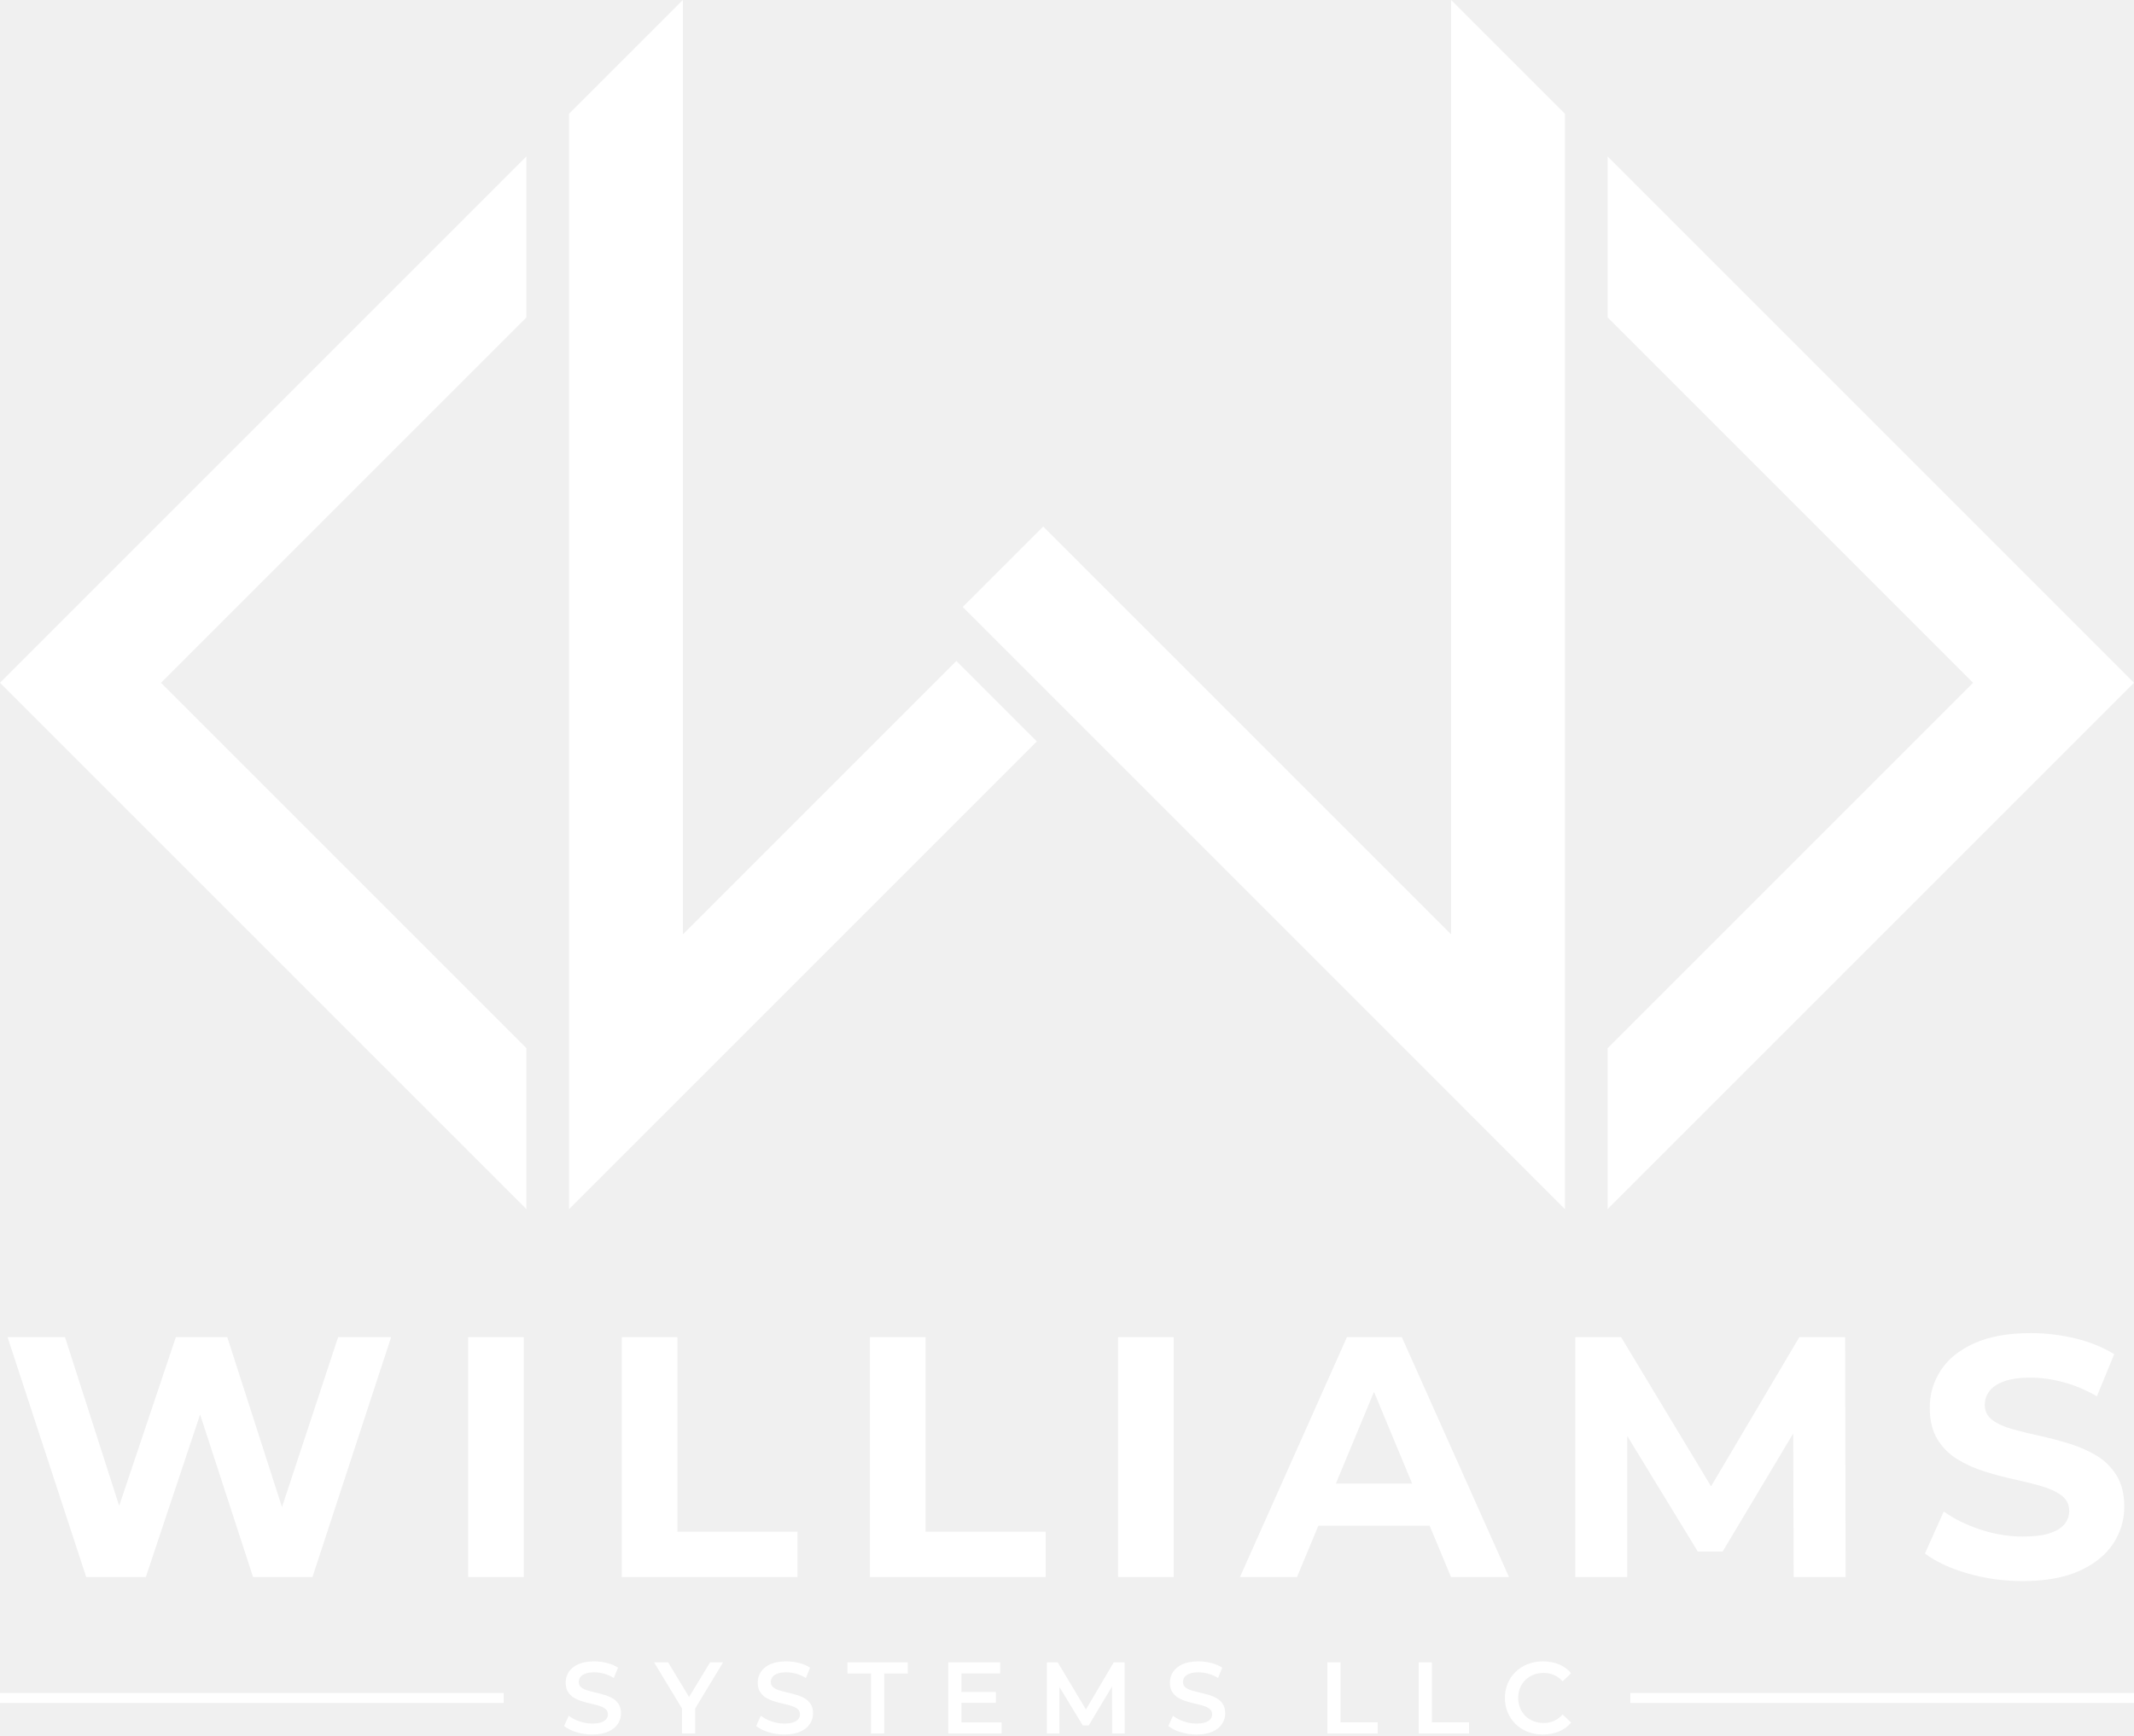
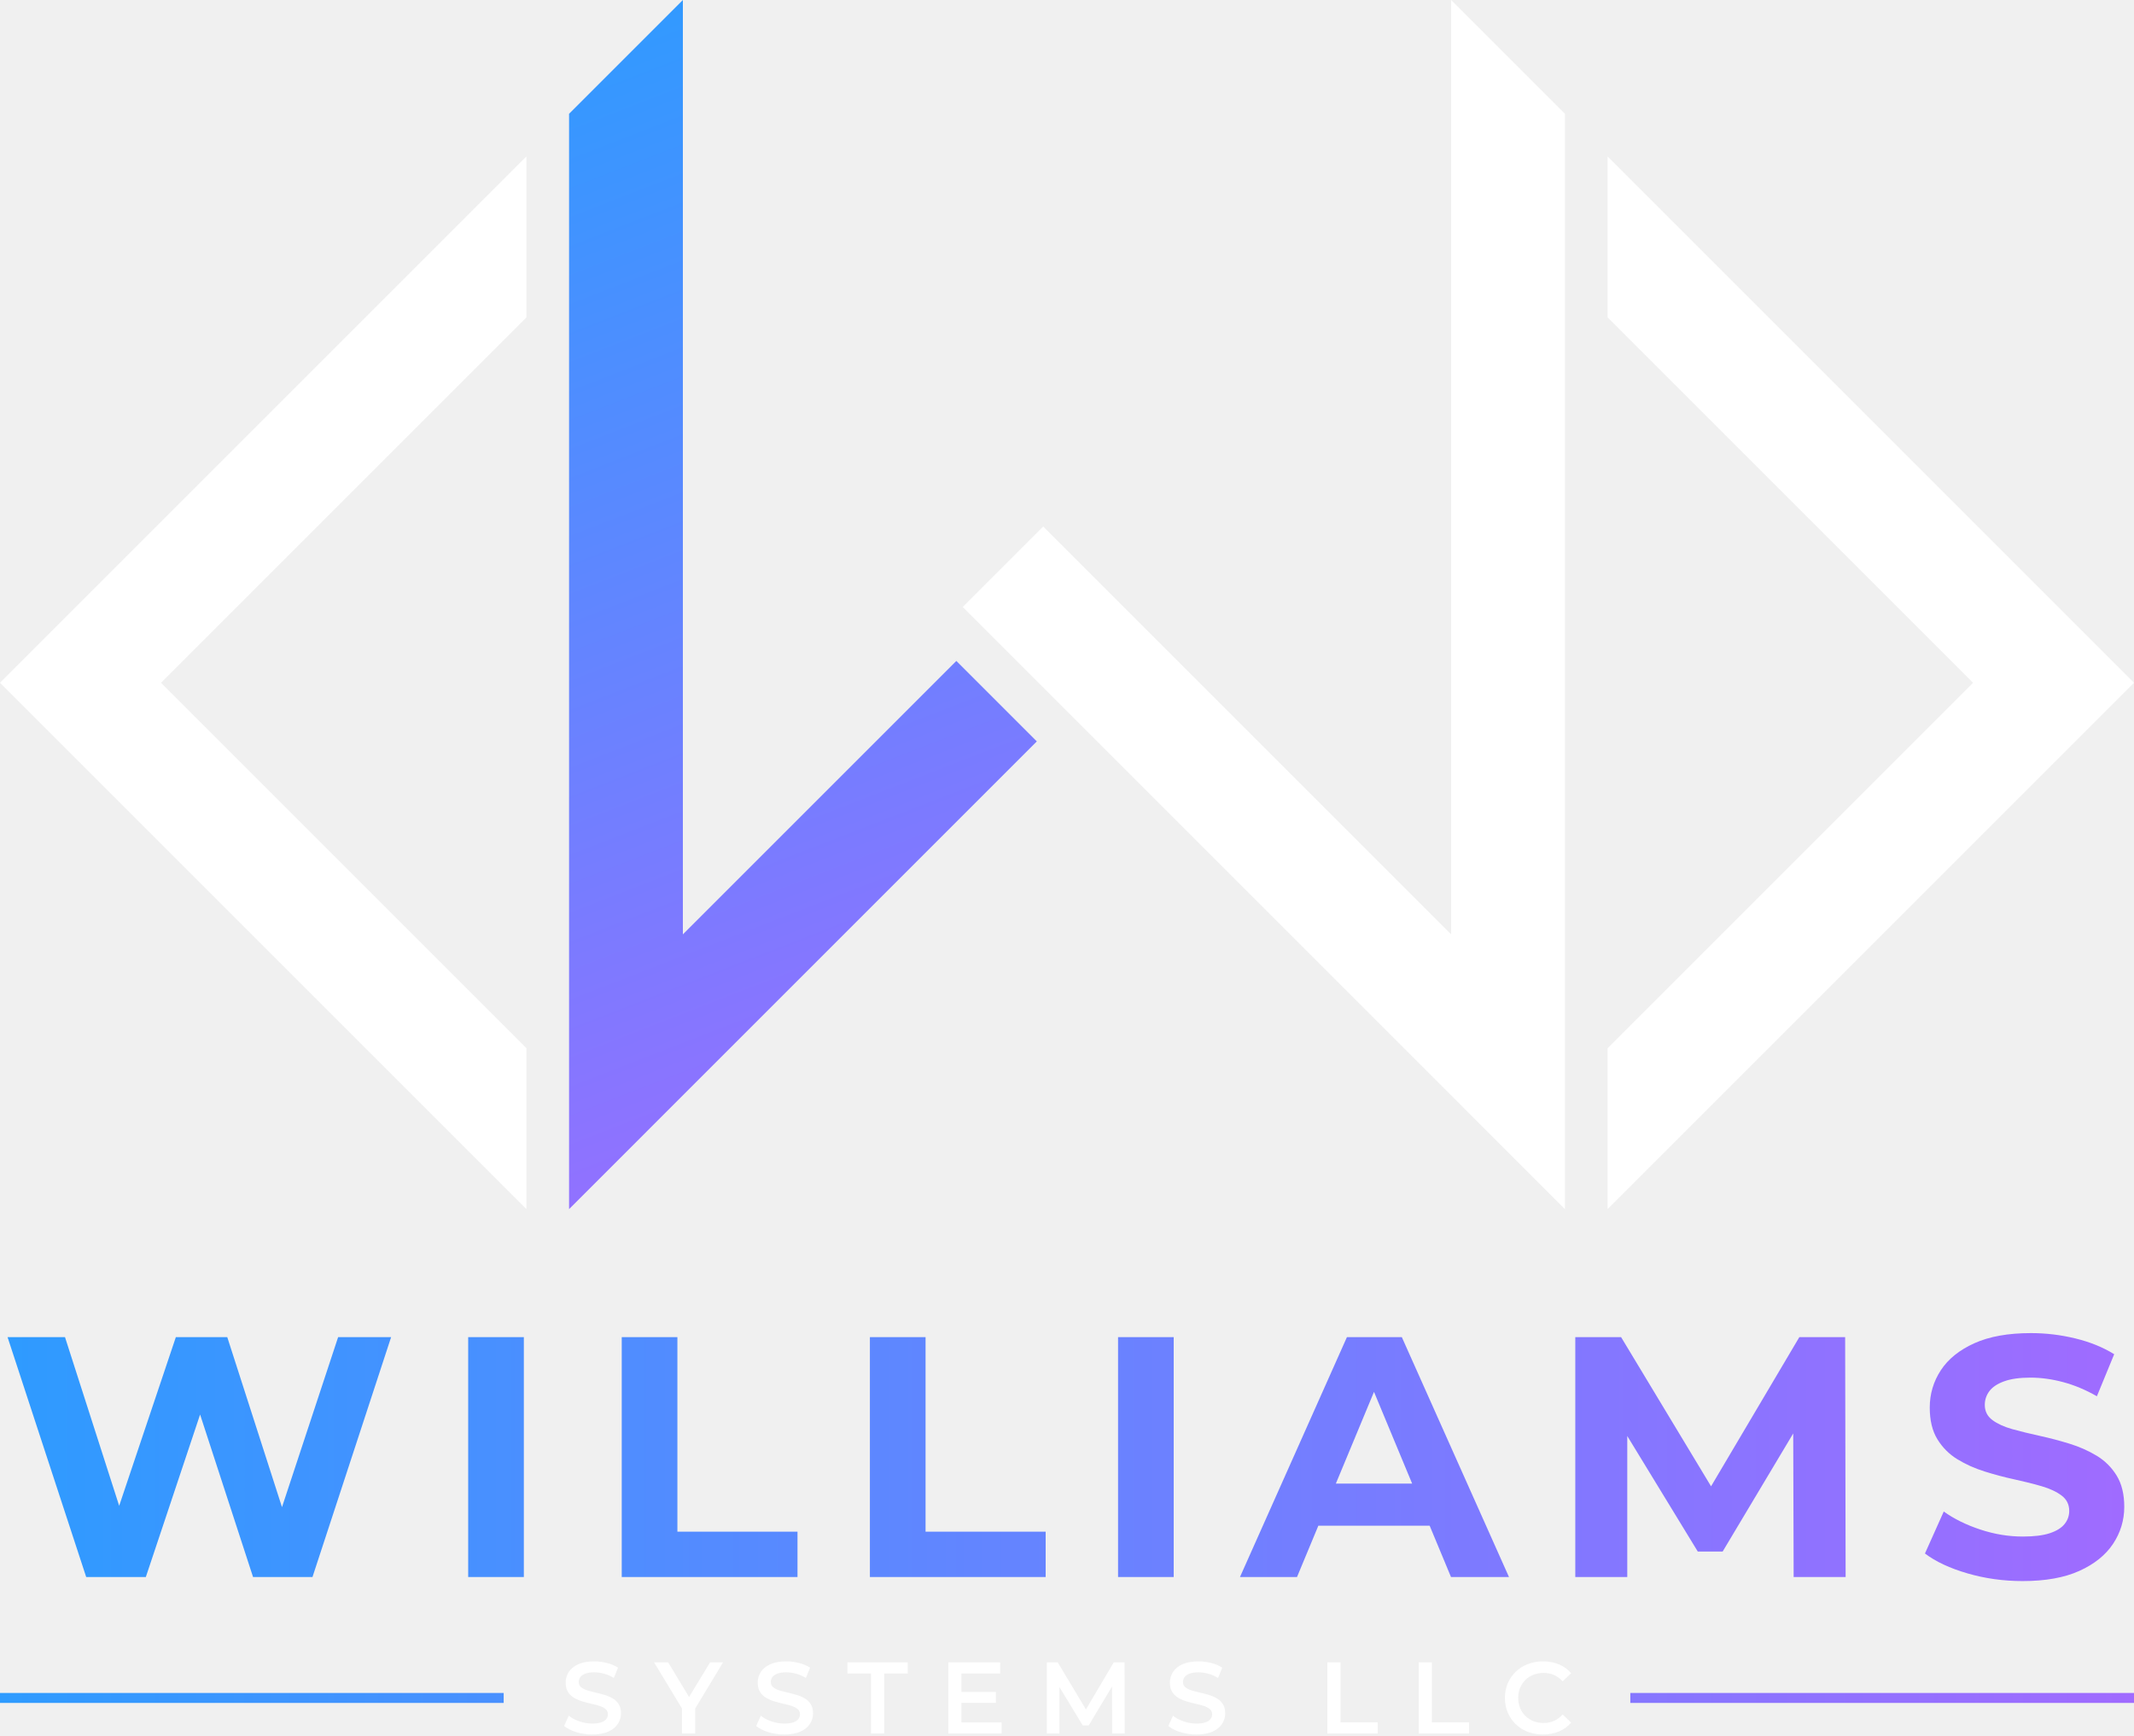
<svg xmlns="http://www.w3.org/2000/svg" viewBox="130 -45 1500 1220" width="1500" height="1220" fill="#FFFFFF">
+   <defs>
+     <linearGradient id="wsGradL" gradientUnits="userSpaceOnUse" x1="530" y1="-45" x2="860" y2="805">
+       <stop offset="0" stop-color="#2E9BFF" />
+       <stop offset="1" stop-color="#A06BFF" />
+     </linearGradient>
+     <linearGradient id="wsGrad" gradientUnits="userSpaceOnUse" x1="130" y1="0" x2="1630" y2="0">
+       <stop offset="0" stop-color="#2E9BFF" />
+       <stop offset="1" stop-color="#A06BFF" />
+     </linearGradient>
+   </defs>
  <path d="M500.0 805.0 L500.0 691.86 L243.14 435.0 L500.0 178.14 L500.0 65.0 L130.0 435.0 Z" />
-   <path d="M610.0 611.86 L610.0 -45.0 L530.0 35.0 L530.0 805.0 L858.79 476.21 L802.22 419.64 Z" />
+   <path fill="url(#wsGradL)" d="M610.0 611.86 L610.0 -45.0 L530.0 35.0 L530.0 805.0 L858.79 476.21 L802.22 419.64 Z" />
  <path d="M806.72 381.72 L863.28 325.15 L1150.0 611.86 L1150.0 -45.0 L1230.0 35.0 L1230.0 805.0 Z" />
  <path d="M1260.0 805.0 L1260.0 691.86 L1516.86 435.0 L1260.0 178.14 L1260.0 65.0 L1630.0 435.0 Z" />
-   <path d="M190.592 1063.647 135.316 895.0H175.689L223.658 1044.364H203.424L253.606 895.0H289.751L337.819 1044.364H318.353L367.668 895.0H404.917L349.641 1063.647H307.877L265.142 932.502H276.292L232.502 1063.647ZM459.090 1063.647V895.0H498.213V1063.647ZM567.025 1063.647V895.0H606.147V1031.769H690.566V1063.647ZM741.455 1063.647V895.0H780.577V1031.769H864.996V1063.647ZM915.884 1063.647V895.0H955.007V1063.647ZM1001.583 1063.647 1076.760 895.0H1115.355L1190.678 1063.647H1149.918L1088.055 914.860H1103.533L1041.670 1063.647ZM1039.326 1027.567 1049.566 997.949H1136.448L1146.833 1027.567ZM1237.279 1063.647V895.0H1269.481L1341.301 1014.116H1324.286L1394.760 895.0H1426.962L1427.299 1063.647H1390.764L1390.428 951.253H1397.311L1340.869 1045.707H1323.372L1265.729 951.253H1273.813V1063.647ZM1551.740 1066.484Q1531.557 1066.484 1512.964 1061.084Q1494.371 1055.684 1483.056 1047.102L1496.278 1017.584Q1507.016 1025.298 1521.905 1030.241Q1536.795 1035.184 1551.932 1035.184Q1563.612 1035.184 1570.709 1032.864Q1577.805 1030.544 1581.137 1026.461Q1584.468 1022.378 1584.468 1017.161Q1584.468 1010.403 1579.118 1006.371Q1573.768 1002.340 1565.092 999.806Q1556.417 997.273 1545.958 995.007Q1535.498 992.741 1524.991 989.440Q1514.484 986.140 1505.808 980.817Q1497.133 975.494 1491.783 966.750Q1486.433 958.006 1486.433 944.514Q1486.433 930.162 1494.209 918.290Q1501.985 906.419 1517.780 899.290Q1533.576 892.162 1557.560 892.162Q1573.357 892.162 1588.818 895.922Q1604.279 899.681 1616.076 907.004L1603.913 936.572Q1592.258 929.872 1580.355 926.667Q1568.452 923.463 1557.224 923.463Q1545.834 923.463 1538.689 926.071Q1531.545 928.680 1528.334 932.979Q1525.123 937.278 1525.123 942.641Q1525.123 949.303 1530.473 953.287Q1535.824 957.270 1544.499 959.683Q1553.174 962.097 1563.682 964.388Q1574.189 966.679 1584.648 969.906Q1595.108 973.134 1603.783 978.384Q1612.458 983.635 1617.808 992.331Q1623.159 1001.027 1623.159 1014.278Q1623.159 1028.389 1615.310 1040.261Q1607.461 1052.133 1591.641 1059.308Q1575.821 1066.484 1551.740 1066.484Z" />
+   <path fill="url(#wsGrad)" d="M190.592 1063.647 135.316 895.0H175.689L223.658 1044.364H203.424L253.606 895.0H289.751L337.819 1044.364H318.353L367.668 895.0H404.917L349.641 1063.647H307.877L265.142 932.502H276.292L232.502 1063.647ZM459.090 1063.647V895.0H498.213V1063.647ZM567.025 1063.647V895.0H606.147V1031.769H690.566V1063.647ZM741.455 1063.647V895.0H780.577V1031.769H864.996V1063.647ZM915.884 1063.647V895.0H955.007V1063.647ZM1001.583 1063.647 1076.760 895.0H1115.355L1190.678 1063.647H1149.918L1088.055 914.860H1103.533L1041.670 1063.647ZM1039.326 1027.567 1049.566 997.949H1136.448L1146.833 1027.567ZM1237.279 1063.647V895.0H1269.481L1341.301 1014.116H1324.286L1394.760 895.0H1426.962L1427.299 1063.647H1390.764L1390.428 951.253H1397.311L1340.869 1045.707H1323.372L1265.729 951.253H1273.813V1063.647ZM1551.740 1066.484Q1531.557 1066.484 1512.964 1061.084Q1494.371 1055.684 1483.056 1047.102L1496.278 1017.584Q1507.016 1025.298 1521.905 1030.241Q1536.795 1035.184 1551.932 1035.184Q1563.612 1035.184 1570.709 1032.864Q1577.805 1030.544 1581.137 1026.461Q1584.468 1022.378 1584.468 1017.161Q1584.468 1010.403 1579.118 1006.371Q1573.768 1002.340 1565.092 999.806Q1556.417 997.273 1545.958 995.007Q1535.498 992.741 1524.991 989.440Q1514.484 986.140 1505.808 980.817Q1497.133 975.494 1491.783 966.750Q1486.433 958.006 1486.433 944.514Q1486.433 930.162 1494.209 918.290Q1501.985 906.419 1517.780 899.290Q1533.576 892.162 1557.560 892.162Q1573.357 892.162 1588.818 895.922Q1604.279 899.681 1616.076 907.004L1603.913 936.572Q1592.258 929.872 1580.355 926.667Q1568.452 923.463 1557.224 923.463Q1545.834 923.463 1538.689 926.071Q1531.545 928.680 1528.334 932.979Q1525.123 937.278 1525.123 942.641Q1525.123 949.303 1530.473 953.287Q1535.824 957.270 1544.499 959.683Q1553.174 962.097 1563.682 964.388Q1574.189 966.679 1584.648 969.906Q1595.108 973.134 1603.783 978.384Q1612.458 983.635 1617.808 992.331Q1623.159 1001.027 1623.159 1014.278Q1623.159 1028.389 1615.310 1040.261Q1607.461 1052.133 1591.641 1059.308Q1575.821 1066.484 1551.740 1066.484Z" />
  <path d="M546.252 1174.355Q540.402 1174.355 535.042 1172.677Q529.682 1171.000 526.519 1168.341L529.770 1161.155Q532.782 1163.538 537.206 1165.098Q541.630 1166.659 546.270 1166.659Q550.192 1166.659 552.611 1165.809Q555.030 1164.959 556.170 1163.481Q557.310 1162.004 557.310 1160.151Q557.310 1157.861 555.686 1156.485Q554.062 1155.108 551.442 1154.262Q548.822 1153.415 545.645 1152.715Q542.467 1152.014 539.286 1151.045Q536.104 1150.076 533.484 1148.527Q530.864 1146.977 529.240 1144.423Q527.615 1141.869 527.615 1137.869Q527.615 1133.786 529.787 1130.400Q531.959 1127.013 536.422 1124.977Q540.886 1122.940 547.729 1122.940Q552.241 1122.940 556.672 1124.073Q561.103 1125.207 564.410 1127.359L561.453 1134.598Q558.112 1132.554 554.554 1131.594Q550.996 1130.635 547.649 1130.635Q543.852 1130.635 541.428 1131.561Q539.004 1132.487 537.900 1134.010Q536.795 1135.533 536.795 1137.447Q536.795 1139.728 538.419 1141.100Q540.044 1142.472 542.664 1143.283Q545.283 1144.094 548.465 1144.820Q551.647 1145.547 554.825 1146.485Q558.002 1147.423 560.622 1148.941Q563.241 1150.460 564.866 1153.009Q566.490 1155.559 566.490 1159.488Q566.490 1163.499 564.287 1166.885Q562.084 1170.271 557.595 1172.313Q553.105 1174.355 546.252 1174.355ZM609.373 1173.647V1153.895L611.489 1159.551L589.770 1123.647H599.657L617.129 1152.579H611.560L629.113 1123.647H638.246L616.546 1159.551L618.643 1153.895V1173.647ZM681.252 1174.355Q675.402 1174.355 670.042 1172.677Q664.682 1171.000 661.519 1168.341L664.770 1161.155Q667.782 1163.538 672.206 1165.098Q676.630 1166.659 681.270 1166.659Q685.192 1166.659 687.611 1165.809Q690.030 1164.959 691.170 1163.481Q692.310 1162.004 692.310 1160.151Q692.310 1157.861 690.686 1156.485Q689.062 1155.108 686.442 1154.262Q683.822 1153.415 680.645 1152.715Q677.467 1152.014 674.286 1151.045Q671.104 1150.076 668.484 1148.527Q665.864 1146.977 664.240 1144.423Q662.615 1141.869 662.615 1137.869Q662.615 1133.786 664.787 1130.400Q666.959 1127.013 671.422 1124.977Q675.886 1122.940 682.729 1122.940Q687.241 1122.940 691.672 1124.073Q696.103 1125.207 699.410 1127.359L696.453 1134.598Q693.112 1132.554 689.554 1131.594Q685.996 1130.635 682.649 1130.635Q678.852 1130.635 676.428 1131.561Q674.004 1132.487 672.900 1134.010Q671.795 1135.533 671.795 1137.447Q671.795 1139.728 673.419 1141.100Q675.044 1142.472 677.664 1143.283Q680.283 1144.094 683.465 1144.820Q686.647 1145.547 689.825 1146.485Q693.002 1147.423 695.622 1148.941Q698.241 1150.460 699.866 1153.009Q701.490 1155.559 701.490 1159.488Q701.490 1163.499 699.287 1166.885Q697.084 1170.271 692.595 1172.313Q688.105 1174.355 681.252 1174.355ZM742.249 1173.647V1131.494H725.678V1123.647H768.089V1131.494H751.519V1173.647ZM796.567 1173.647V1123.647H833.043V1131.448H805.799V1165.846H834.033V1173.647ZM805.092 1152.060V1144.457H829.990V1152.060ZM865.852 1173.647V1123.647H873.490L895.356 1160.146H891.304L912.847 1123.647H920.485L920.566 1173.647H911.739L911.658 1137.461H913.527L895.266 1167.965H891.072L872.550 1137.461H874.679V1173.647ZM970.966 1174.355Q965.116 1174.355 959.756 1172.677Q954.397 1171.000 951.233 1168.341L954.485 1161.155Q957.496 1163.538 961.920 1165.098Q966.344 1166.659 970.985 1166.659Q974.906 1166.659 977.325 1165.809Q979.744 1164.959 980.884 1163.481Q982.025 1162.004 982.025 1160.151Q982.025 1157.861 980.400 1156.485Q978.776 1155.108 976.156 1154.262Q973.536 1153.415 970.359 1152.715Q967.182 1152.014 964.000 1151.045Q960.818 1150.076 958.198 1148.527Q955.578 1146.977 953.954 1144.423Q952.330 1141.869 952.330 1137.869Q952.330 1133.786 954.501 1130.400Q956.673 1127.013 961.137 1124.977Q965.600 1122.940 972.443 1122.940Q976.955 1122.940 981.386 1124.073Q985.817 1125.207 989.124 1127.359L986.167 1134.598Q982.826 1132.554 979.268 1131.594Q975.711 1130.635 972.363 1130.635Q968.566 1130.635 966.142 1131.561Q963.719 1132.487 962.614 1134.010Q961.509 1135.533 961.509 1137.447Q961.509 1139.728 963.134 1141.100Q964.758 1142.472 967.378 1143.283Q969.998 1144.094 973.180 1144.820Q976.362 1145.547 979.539 1146.485Q982.716 1147.423 985.336 1148.941Q987.956 1150.460 989.580 1153.009Q991.205 1155.559 991.205 1159.488Q991.205 1163.499 989.002 1166.885Q986.799 1170.271 982.309 1172.313Q977.819 1174.355 970.966 1174.355ZM1062.995 1173.647V1123.647H1072.265V1165.800H1098.381V1173.647ZM1127.209 1173.647V1123.647H1136.479V1165.800H1162.596V1173.647ZM1214.544 1174.355Q1208.793 1174.355 1203.904 1172.462Q1199.014 1170.569 1195.420 1167.100Q1191.825 1163.631 1189.816 1158.939Q1187.807 1154.246 1187.807 1148.647Q1187.807 1143.048 1189.816 1138.356Q1191.825 1133.663 1195.451 1130.194Q1199.076 1126.725 1203.966 1124.832Q1208.855 1122.940 1214.607 1122.940Q1220.720 1122.940 1225.808 1125.045Q1230.895 1127.150 1234.361 1131.260L1228.383 1136.967Q1225.671 1133.994 1222.308 1132.521Q1218.945 1131.047 1215.028 1131.047Q1211.142 1131.047 1207.879 1132.340Q1204.617 1133.632 1202.211 1135.990Q1199.804 1138.348 1198.481 1141.572Q1197.157 1144.795 1197.157 1148.647Q1197.157 1152.499 1198.481 1155.723Q1199.804 1158.946 1202.211 1161.304Q1204.617 1163.662 1207.879 1164.954Q1211.142 1166.247 1215.028 1166.247Q1218.945 1166.247 1222.308 1164.773Q1225.671 1163.300 1228.383 1160.265L1234.361 1165.972Q1230.895 1170.073 1225.808 1172.214Q1220.720 1174.355 1214.544 1174.355Z" />
-   <rect x="130" y="1145.15" width="354.04" height="7" />
-   <rect x="1275.96" y="1145.15" width="354.04" height="7" />
+   <rect fill="url(#wsGrad)" x="130" y="1145.15" width="354.04" height="7" />
+   <rect fill="url(#wsGrad)" x="1275.96" y="1145.15" width="354.04" height="7" />
</svg>
